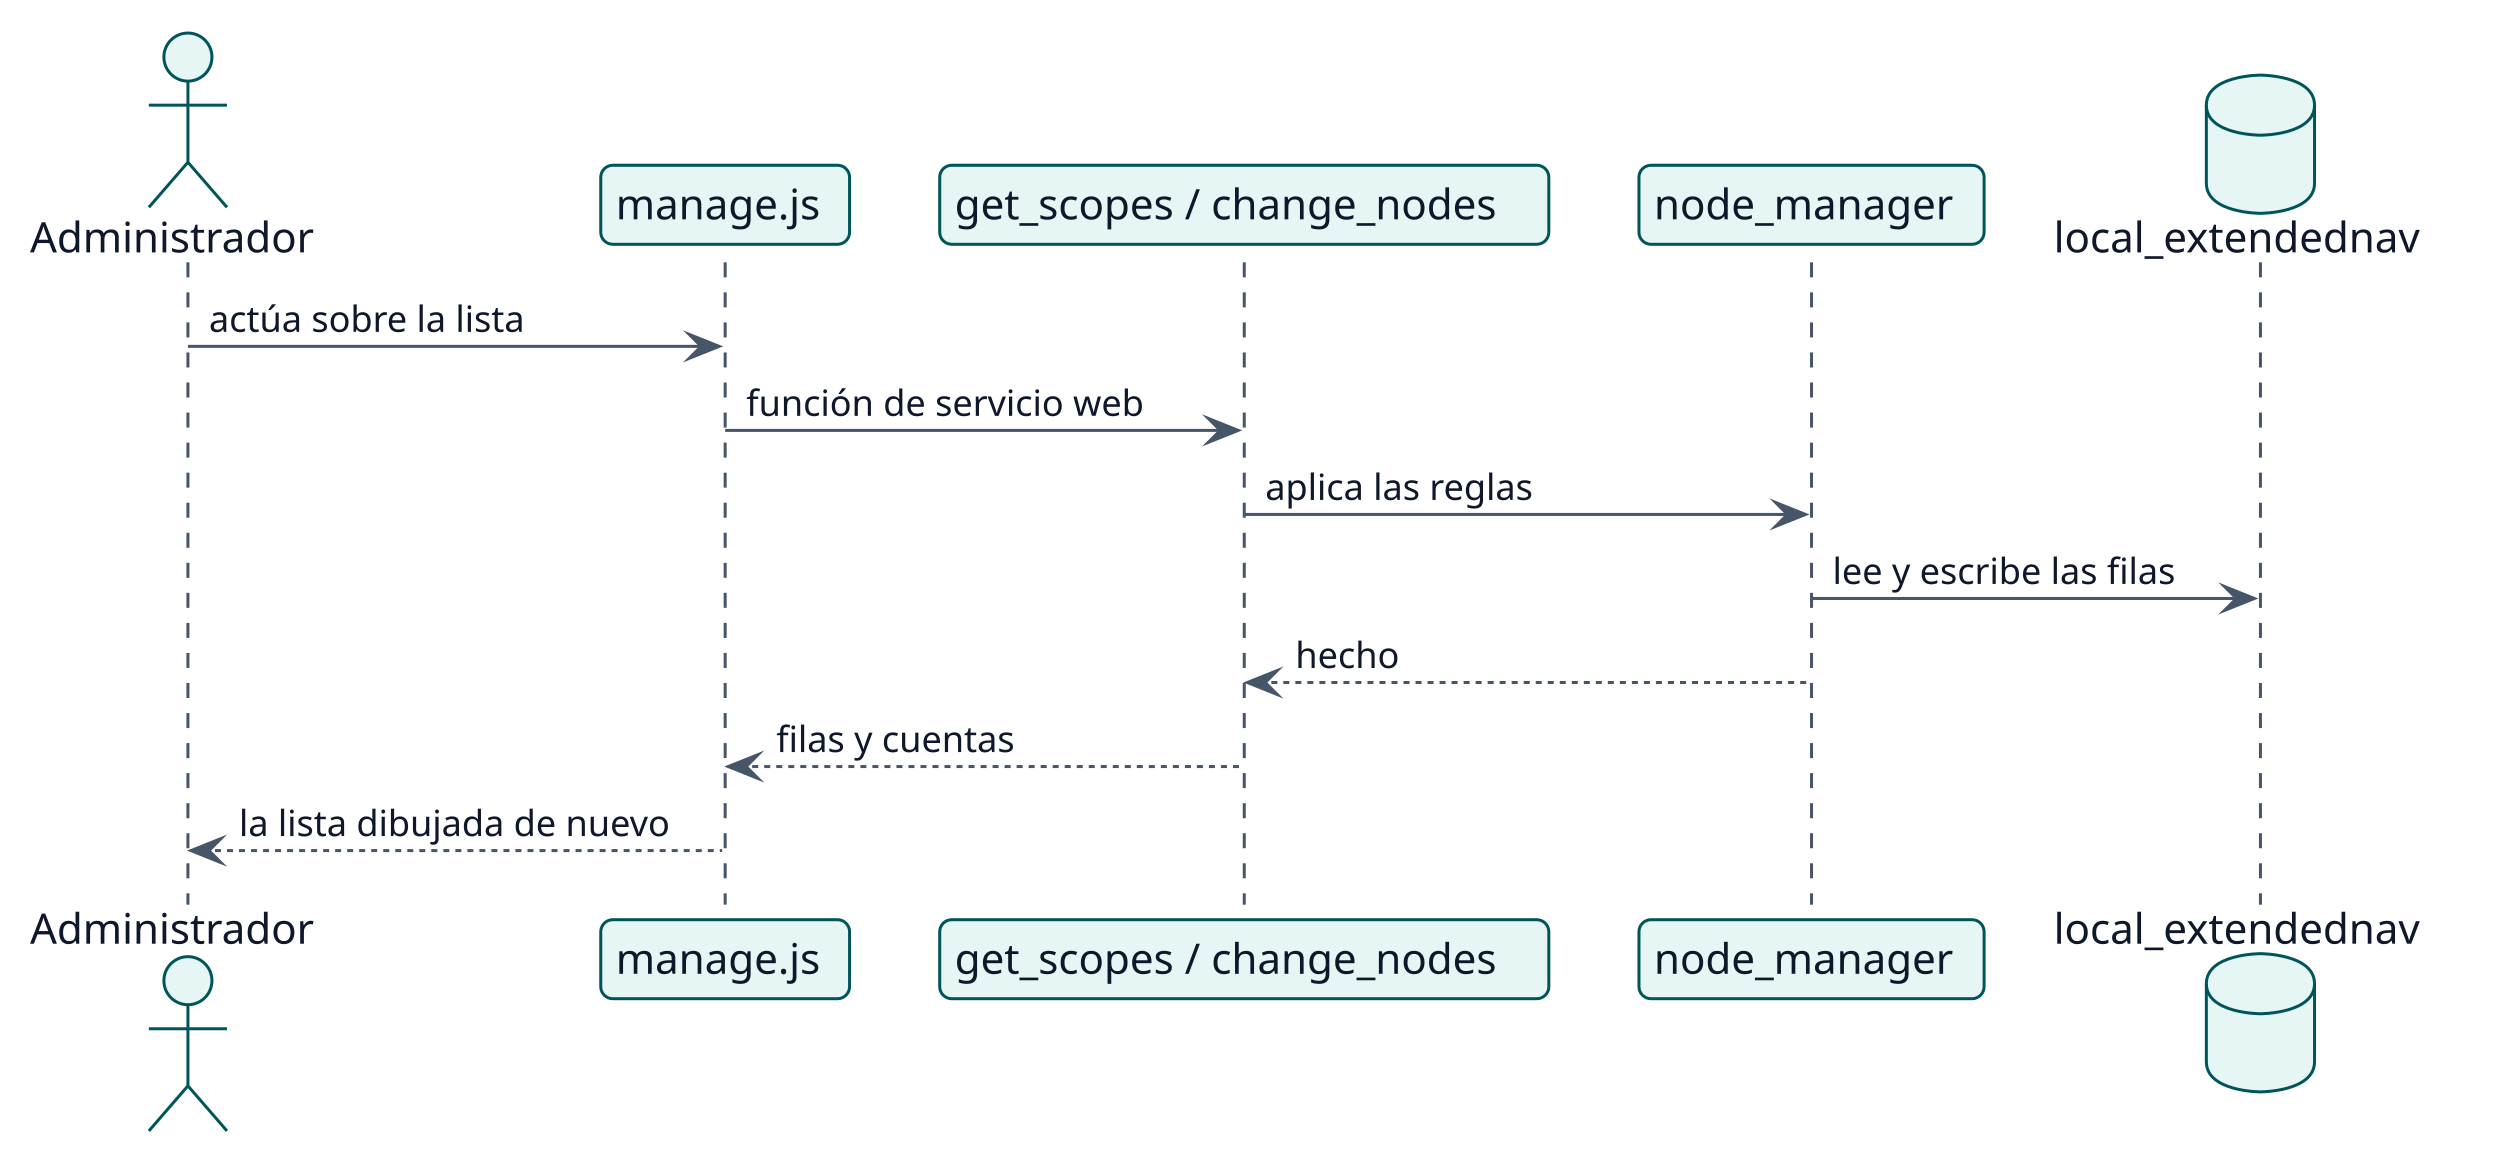
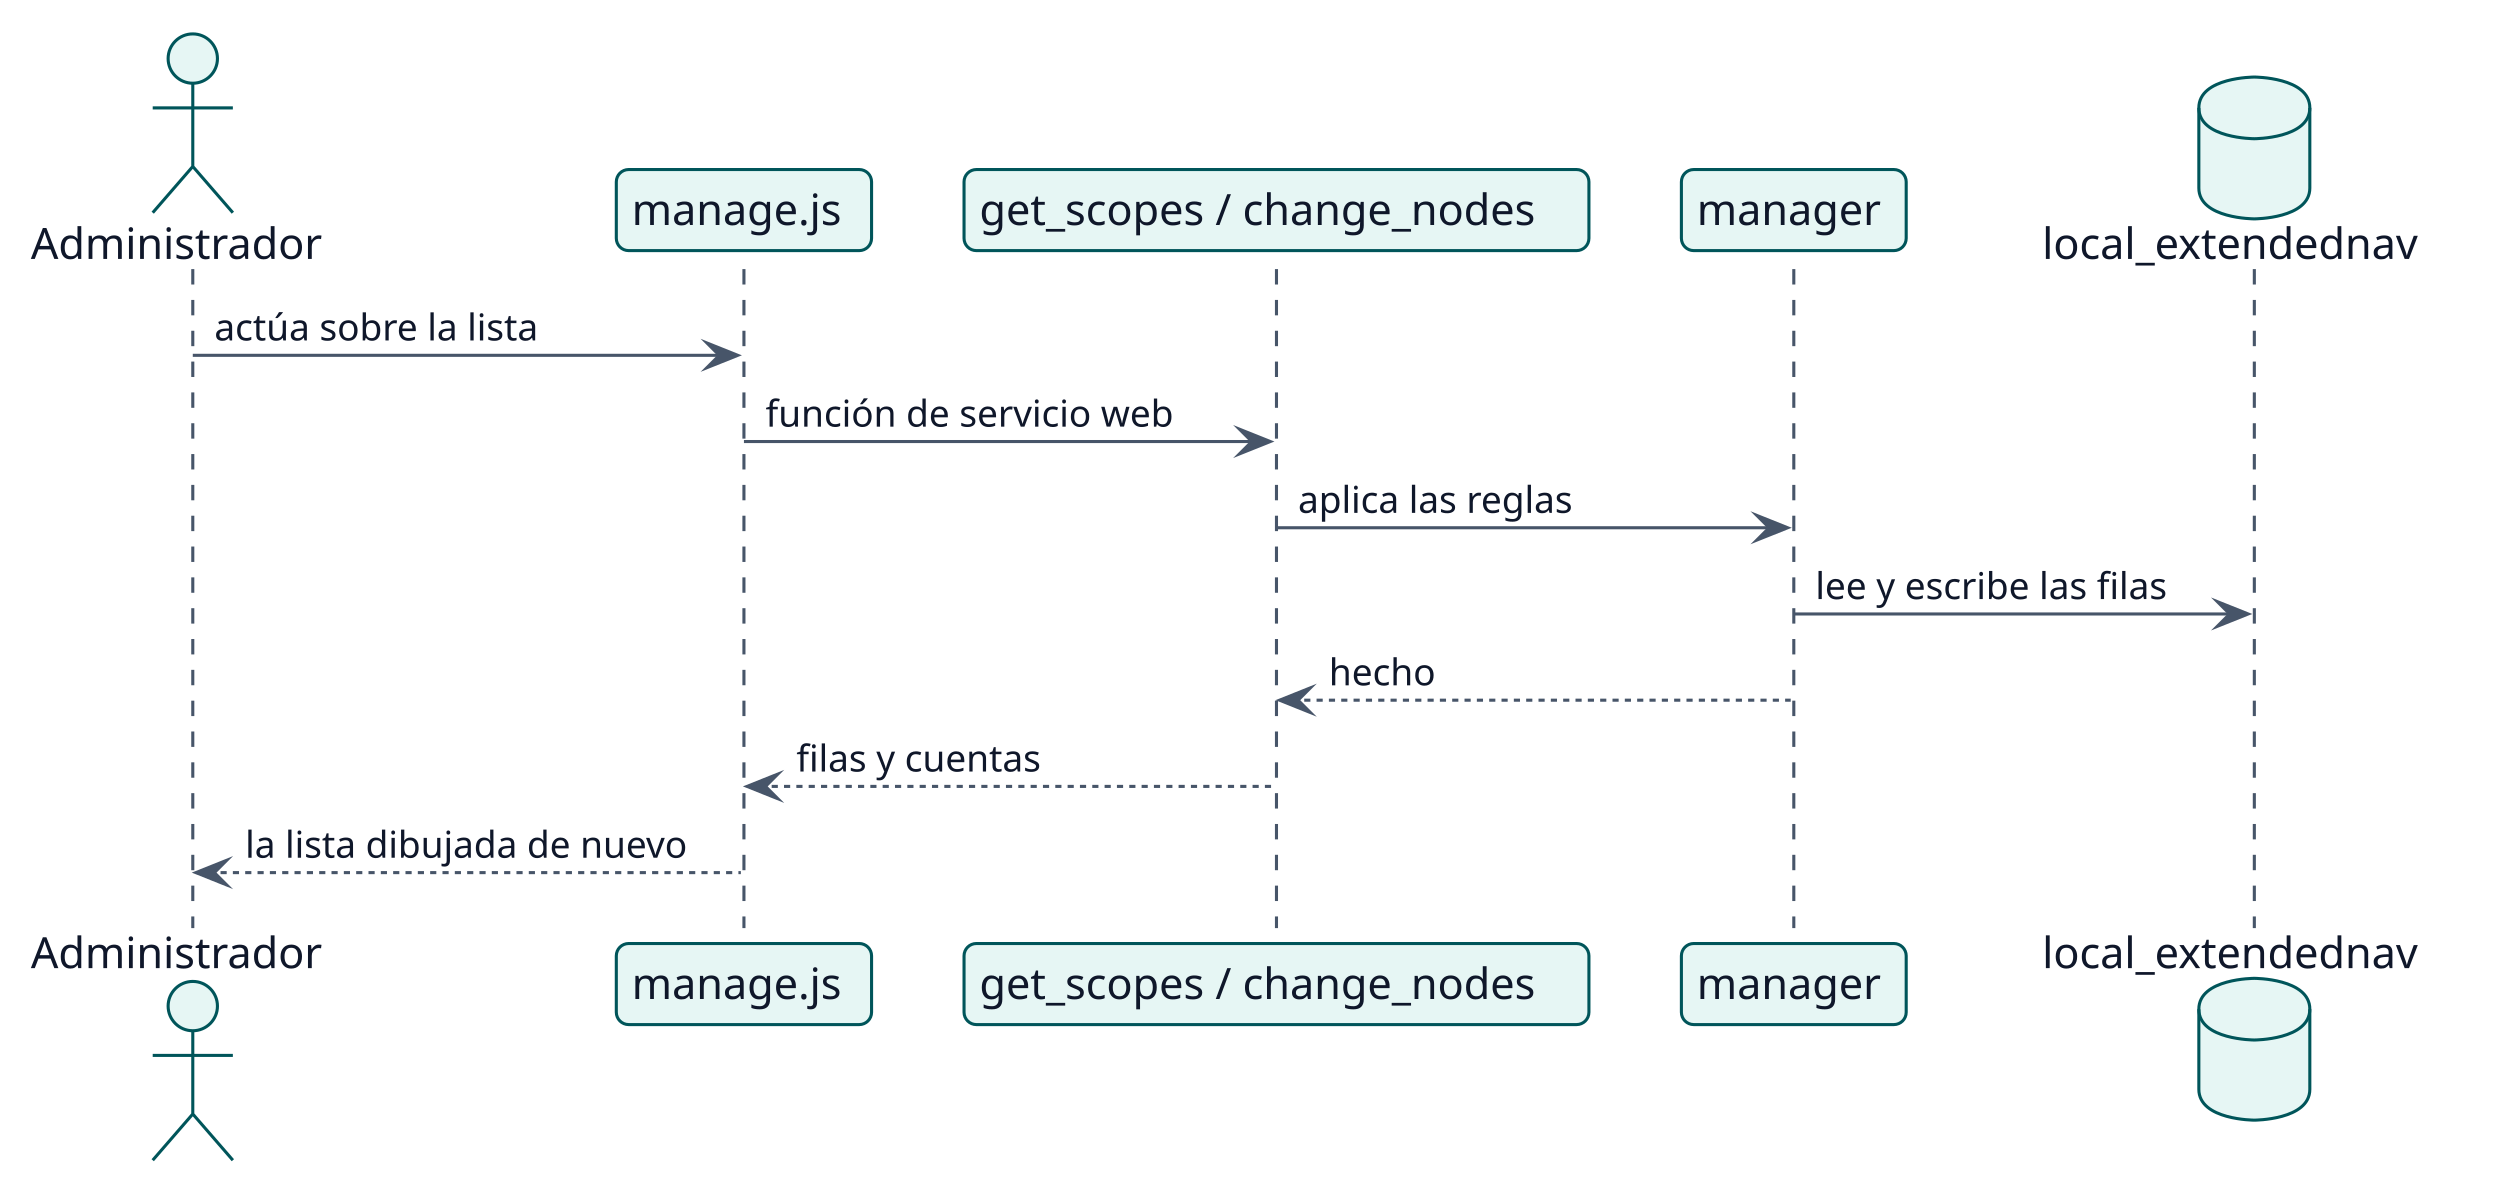
- <svg xmlns="http://www.w3.org/2000/svg" version="1.1" data-diagram-type="SEQUENCE" style="width:832px;height:389px;background:#FFFFFF;" width="832px" height="389px" viewBox="0 0 832 389" zoomAndPan="magnify" preserveAspectRatio="none" contentStyleType="text/css">
+ <svg xmlns="http://www.w3.org/2000/svg" version="1.1" data-diagram-type="SEQUENCE" style="width:811px;height:389px;background:#FFFFFF;" width="811px" height="389px" viewBox="0 0 811 389" zoomAndPan="magnify" preserveAspectRatio="none" contentStyleType="text/css">
  <defs />
  <g font-family="sans-serif" lengthAdjust="spacing">
    <g class="participant-lifeline" data-qualified-name="p0" data-entity-uid="part1" id="part1-lifeline" data-source-line="108">
      <g>
        <rect x="59.04" y="87.297" width="8" height="213.781" fill="#000" fill-opacity="0" />
        <line x1="62.54" y1="87.297" x2="62.54" y2="301.078" style="stroke:#475569;stroke-width:1;stroke-dasharray:5,5;" />
      </g>
    </g>
    <g class="participant-lifeline" data-qualified-name="p1" data-entity-uid="part2" id="part2-lifeline" data-source-line="109">
      <g>
        <rect x="237.833" y="87.297" width="8" height="213.781" fill="#000" fill-opacity="0" />
        <line x1="241.333" y1="87.297" x2="241.333" y2="301.078" style="stroke:#475569;stroke-width:1;stroke-dasharray:5,5;" />
      </g>
    </g>
    <g class="participant-lifeline" data-qualified-name="p2" data-entity-uid="part3" id="part3-lifeline" data-source-line="110">
      <g>
        <rect x="410.59" y="87.297" width="8" height="213.781" fill="#000" fill-opacity="0" />
        <line x1="414.09" y1="87.297" x2="414.09" y2="301.078" style="stroke:#475569;stroke-width:1;stroke-dasharray:5,5;" />
      </g>
    </g>
    <g class="participant-lifeline" data-qualified-name="p3" data-entity-uid="part4" id="part4-lifeline" data-source-line="111">
      <g>
-         <rect x="599.378" y="87.297" width="8" height="213.781" fill="#000" fill-opacity="0" />
-         <line x1="602.878" y1="87.297" x2="602.878" y2="301.078" style="stroke:#475569;stroke-width:1;stroke-dasharray:5,5;" />
+         <rect x="578.409" y="87.297" width="8" height="213.781" fill="#000" fill-opacity="0" />
+         <line x1="581.909" y1="87.297" x2="581.909" y2="301.078" style="stroke:#475569;stroke-width:1;stroke-dasharray:5,5;" />
      </g>
    </g>
    <g class="participant-lifeline" data-qualified-name="p4" data-entity-uid="part5" id="part5-lifeline" data-source-line="112">
      <g>
-         <rect x="748.774" y="87.297" width="8" height="213.781" fill="#000" fill-opacity="0" />
-         <line x1="752.274" y1="87.297" x2="752.274" y2="301.078" style="stroke:#475569;stroke-width:1;stroke-dasharray:5,5;" />
+         <rect x="727.805" y="87.297" width="8" height="213.781" fill="#000" fill-opacity="0" />
+         <line x1="731.305" y1="87.297" x2="731.305" y2="301.078" style="stroke:#475569;stroke-width:1;stroke-dasharray:5,5;" />
      </g>
    </g>
    <g class="participant participant-head" data-qualified-name="p0" data-entity-uid="part1" id="part1-head" data-source-line="108">
      <text x="10" y="83.995" fill="#0F172A" font-size="14" textLength="99.08" font-family="IBM Plex Sans">Administrador</text>
      <ellipse cx="62.54" cy="19" rx="8" ry="8" fill="#E6F6F4" style="stroke:#00555A;stroke-width:1;" />
      <path d="M62.54,27 L62.54,54 M49.54,35 L75.54,35 M62.54,54 L49.54,69 M62.54,54 L75.54,69" style="stroke:#00555A;stroke-width:1;" fill="none" />
    </g>
    <g class="participant participant-head" data-qualified-name="p1" data-entity-uid="part2" id="part2-head" data-source-line="109">
      <rect x="199.932" y="55" width="82.803" height="26.297" fill="#E6F6F4" style="stroke:#00555A;stroke-width:1;" rx="4" ry="4" />
      <text x="204.932" y="72.995" fill="#0F172A" font-size="14" textLength="72.803" font-family="IBM Plex Sans">manage.js</text>
    </g>
    <g class="participant participant-head" data-qualified-name="p2" data-entity-uid="part3" id="part3-head" data-source-line="110">
      <rect x="312.734" y="55" width="202.712" height="26.297" fill="#E6F6F4" style="stroke:#00555A;stroke-width:1;" rx="4" ry="4" />
      <text x="317.734" y="72.995" fill="#0F172A" font-size="14" textLength="192.712" font-family="IBM Plex Sans">get_scopes / change_nodes</text>
    </g>
    <g class="participant participant-head" data-qualified-name="p3" data-entity-uid="part4" id="part4-head" data-source-line="111">
-       <rect x="545.446" y="55" width="114.863" height="26.297" fill="#E6F6F4" style="stroke:#00555A;stroke-width:1;" rx="4" ry="4" />
-       <text x="550.446" y="72.995" fill="#0F172A" font-size="14" textLength="104.863" font-family="IBM Plex Sans">node_manager</text>
+       <rect x="545.446" y="55" width="72.925" height="26.297" fill="#E6F6F4" style="stroke:#00555A;stroke-width:1;" rx="4" ry="4" />
+       <text x="550.446" y="72.995" fill="#0F172A" font-size="14" textLength="62.925" font-family="IBM Plex Sans">manager</text>
    </g>
    <g class="participant participant-head" data-qualified-name="p4" data-entity-uid="part5" id="part5-head" data-source-line="112">
-       <text x="683.465" y="83.995" fill="#0F172A" font-size="14" textLength="131.619" font-family="IBM Plex Sans">local_extendednav</text>
-       <path d="M734.274,35 C734.274,25 752.274,25 752.274,25 C752.274,25 770.274,25 770.274,35 L770.274,61 C770.274,71 752.274,71 752.274,71 C752.274,71 734.274,71 734.274,61 L734.274,35" style="stroke:#00555A;stroke-width:1;" fill="#E6F6F4" />
-       <path d="M734.274,35 C734.274,45 752.274,45 752.274,45 C752.274,45 770.274,45 770.274,35" style="stroke:#00555A;stroke-width:1;" fill="none" />
+       <text x="662.496" y="83.995" fill="#0F172A" font-size="14" textLength="131.619" font-family="IBM Plex Sans">local_extendednav</text>
+       <path d="M713.305,35 C713.305,25 731.305,25 731.305,25 C731.305,25 749.305,25 749.305,35 L749.305,61 C749.305,71 731.305,71 731.305,71 C731.305,71 713.305,71 713.305,61 L713.305,35" style="stroke:#00555A;stroke-width:1;" fill="#E6F6F4" />
+       <path d="M713.305,35 C713.305,45 731.305,45 731.305,45 C731.305,45 749.305,45 749.305,35" style="stroke:#00555A;stroke-width:1;" fill="none" />
    </g>
    <g class="participant participant-tail" data-qualified-name="p0" data-entity-uid="part1" id="part1-tail" data-source-line="108">
      <text x="10" y="314.073" fill="#0F172A" font-size="14" textLength="99.08" font-family="IBM Plex Sans">Administrador</text>
      <ellipse cx="62.54" cy="326.375" rx="8" ry="8" fill="#E6F6F4" style="stroke:#00555A;stroke-width:1;" />
      <path d="M62.54,334.375 L62.54,361.375 M49.54,342.375 L75.54,342.375 M62.54,361.375 L49.54,376.375 M62.54,361.375 L75.54,376.375" style="stroke:#00555A;stroke-width:1;" fill="none" />
    </g>
    <g class="participant participant-tail" data-qualified-name="p1" data-entity-uid="part2" id="part2-tail" data-source-line="109">
      <rect x="199.932" y="306.078" width="82.803" height="26.297" fill="#E6F6F4" style="stroke:#00555A;stroke-width:1;" rx="4" ry="4" />
      <text x="204.932" y="324.073" fill="#0F172A" font-size="14" textLength="72.803" font-family="IBM Plex Sans">manage.js</text>
    </g>
    <g class="participant participant-tail" data-qualified-name="p2" data-entity-uid="part3" id="part3-tail" data-source-line="110">
      <rect x="312.734" y="306.078" width="202.712" height="26.297" fill="#E6F6F4" style="stroke:#00555A;stroke-width:1;" rx="4" ry="4" />
      <text x="317.734" y="324.073" fill="#0F172A" font-size="14" textLength="192.712" font-family="IBM Plex Sans">get_scopes / change_nodes</text>
    </g>
    <g class="participant participant-tail" data-qualified-name="p3" data-entity-uid="part4" id="part4-tail" data-source-line="111">
-       <rect x="545.446" y="306.078" width="114.863" height="26.297" fill="#E6F6F4" style="stroke:#00555A;stroke-width:1;" rx="4" ry="4" />
-       <text x="550.446" y="324.073" fill="#0F172A" font-size="14" textLength="104.863" font-family="IBM Plex Sans">node_manager</text>
+       <rect x="545.446" y="306.078" width="72.925" height="26.297" fill="#E6F6F4" style="stroke:#00555A;stroke-width:1;" rx="4" ry="4" />
+       <text x="550.446" y="324.073" fill="#0F172A" font-size="14" textLength="62.925" font-family="IBM Plex Sans">manager</text>
    </g>
    <g class="participant participant-tail" data-qualified-name="p4" data-entity-uid="part5" id="part5-tail" data-source-line="112">
-       <text x="683.465" y="314.073" fill="#0F172A" font-size="14" textLength="131.619" font-family="IBM Plex Sans">local_extendednav</text>
-       <path d="M734.274,327.375 C734.274,317.375 752.274,317.375 752.274,317.375 C752.274,317.375 770.274,317.375 770.274,327.375 L770.274,353.375 C770.274,363.375 752.274,363.375 752.274,363.375 C752.274,363.375 734.274,363.375 734.274,353.375 L734.274,327.375" style="stroke:#00555A;stroke-width:1;" fill="#E6F6F4" />
-       <path d="M734.274,327.375 C734.274,337.375 752.274,337.375 752.274,337.375 C752.274,337.375 770.274,337.375 770.274,327.375" style="stroke:#00555A;stroke-width:1;" fill="none" />
+       <text x="662.496" y="314.073" fill="#0F172A" font-size="14" textLength="131.619" font-family="IBM Plex Sans">local_extendednav</text>
+       <path d="M713.305,327.375 C713.305,317.375 731.305,317.375 731.305,317.375 C731.305,317.375 749.305,317.375 749.305,327.375 L749.305,353.375 C749.305,363.375 731.305,363.375 731.305,363.375 C731.305,363.375 713.305,363.375 713.305,353.375 L713.305,327.375" style="stroke:#00555A;stroke-width:1;" fill="#E6F6F4" />
+       <path d="M713.305,327.375 C713.305,337.375 731.305,337.375 731.305,337.375 C731.305,337.375 749.305,337.375 749.305,327.375" style="stroke:#00555A;stroke-width:1;" fill="none" />
    </g>
    <g class="message" data-entity-1="part1" data-entity-2="part2" id="msg1" data-source-line="114">
      <polygon points="229.333,111.266,239.333,115.266,229.333,119.266,233.333,115.266" fill="#475569" style="stroke:#475569;stroke-width:1;stroke-linejoin:miter;stroke-miterlimit:10;" />
      <line x1="62.54" y1="115.266" x2="235.333" y2="115.266" style="stroke:#475569;stroke-width:1;" />
      <text x="69.54" y="110.436" fill="#0F172A" font-size="12" textLength="114.252" font-family="IBM Plex Sans">actúa sobre la lista</text>
    </g>
    <g class="message" data-entity-1="part2" data-entity-2="part3" id="msg2" data-source-line="115">
      <polygon points="402.09,139.234,412.09,143.234,402.09,147.234,406.09,143.234" fill="#475569" style="stroke:#475569;stroke-width:1;stroke-linejoin:miter;stroke-miterlimit:10;" />
      <line x1="241.333" y1="143.234" x2="408.09" y2="143.234" style="stroke:#475569;stroke-width:1;" />
      <text x="248.333" y="138.404" fill="#0F172A" font-size="12" textLength="141.85" font-family="IBM Plex Sans">función de servicio web</text>
    </g>
    <g class="message" data-entity-1="part3" data-entity-2="part4" id="msg3" data-source-line="116">
-       <polygon points="590.878,167.203,600.878,171.203,590.878,175.203,594.878,171.203" fill="#475569" style="stroke:#475569;stroke-width:1;stroke-linejoin:miter;stroke-miterlimit:10;" />
-       <line x1="414.09" y1="171.203" x2="596.878" y2="171.203" style="stroke:#475569;stroke-width:1;" />
+       <polygon points="569.909,167.203,579.909,171.203,569.909,175.203,573.909,171.203" fill="#475569" style="stroke:#475569;stroke-width:1;stroke-linejoin:miter;stroke-miterlimit:10;" />
+       <line x1="414.09" y1="171.203" x2="575.909" y2="171.203" style="stroke:#475569;stroke-width:1;" />
      <text x="421.09" y="166.373" fill="#0F172A" font-size="12" textLength="97.031" font-family="IBM Plex Sans">aplica las reglas</text>
    </g>
    <g class="message" data-entity-1="part4" data-entity-2="part5" id="msg4" data-source-line="117">
-       <polygon points="740.274,195.172,750.274,199.172,740.274,203.172,744.274,199.172" fill="#475569" style="stroke:#475569;stroke-width:1;stroke-linejoin:miter;stroke-miterlimit:10;" />
-       <line x1="602.878" y1="199.172" x2="746.274" y2="199.172" style="stroke:#475569;stroke-width:1;" />
-       <text x="609.878" y="194.342" fill="#0F172A" font-size="12" textLength="125.396" font-family="IBM Plex Sans">lee y escribe las filas</text>
+       <polygon points="719.305,195.172,729.305,199.172,719.305,203.172,723.305,199.172" fill="#475569" style="stroke:#475569;stroke-width:1;stroke-linejoin:miter;stroke-miterlimit:10;" />
+       <line x1="581.909" y1="199.172" x2="725.305" y2="199.172" style="stroke:#475569;stroke-width:1;" />
+       <text x="588.909" y="194.342" fill="#0F172A" font-size="12" textLength="125.396" font-family="IBM Plex Sans">lee y escribe las filas</text>
    </g>
    <g class="message" data-entity-1="part4" data-entity-2="part3" id="msg5" data-source-line="118">
      <polygon points="425.09,223.141,415.09,227.141,425.09,231.141,421.09,227.141" fill="#475569" style="stroke:#475569;stroke-width:1;stroke-linejoin:miter;stroke-miterlimit:10;" />
-       <line x1="419.09" y1="227.141" x2="601.878" y2="227.141" style="stroke:#475569;stroke-width:1;stroke-dasharray:2,2;" />
+       <line x1="419.09" y1="227.141" x2="580.909" y2="227.141" style="stroke:#475569;stroke-width:1;stroke-dasharray:2,2;" />
      <text x="431.09" y="222.311" fill="#0F172A" font-size="12" textLength="36.533" font-family="IBM Plex Sans">hecho</text>
    </g>
    <g class="message" data-entity-1="part3" data-entity-2="part2" id="msg6" data-source-line="119">
      <polygon points="252.333,251.109,242.333,255.109,252.333,259.109,248.333,255.109" fill="#475569" style="stroke:#475569;stroke-width:1;stroke-linejoin:miter;stroke-miterlimit:10;" />
      <line x1="246.333" y1="255.109" x2="413.09" y2="255.109" style="stroke:#475569;stroke-width:1;stroke-dasharray:2,2;" />
      <text x="258.333" y="250.279" fill="#0F172A" font-size="12" textLength="86.73" font-family="IBM Plex Sans">filas y cuentas</text>
    </g>
    <g class="message" data-entity-1="part2" data-entity-2="part1" id="msg7" data-source-line="120">
      <polygon points="73.54,279.078,63.54,283.078,73.54,287.078,69.54,283.078" fill="#475569" style="stroke:#475569;stroke-width:1;stroke-linejoin:miter;stroke-miterlimit:10;" />
      <line x1="67.54" y1="283.078" x2="240.333" y2="283.078" style="stroke:#475569;stroke-width:1;stroke-dasharray:2,2;" />
      <text x="79.54" y="278.248" fill="#0F172A" font-size="12" textLength="154.793" font-family="IBM Plex Sans">la lista dibujada de nuevo</text>
    </g>
  </g>
</svg>
